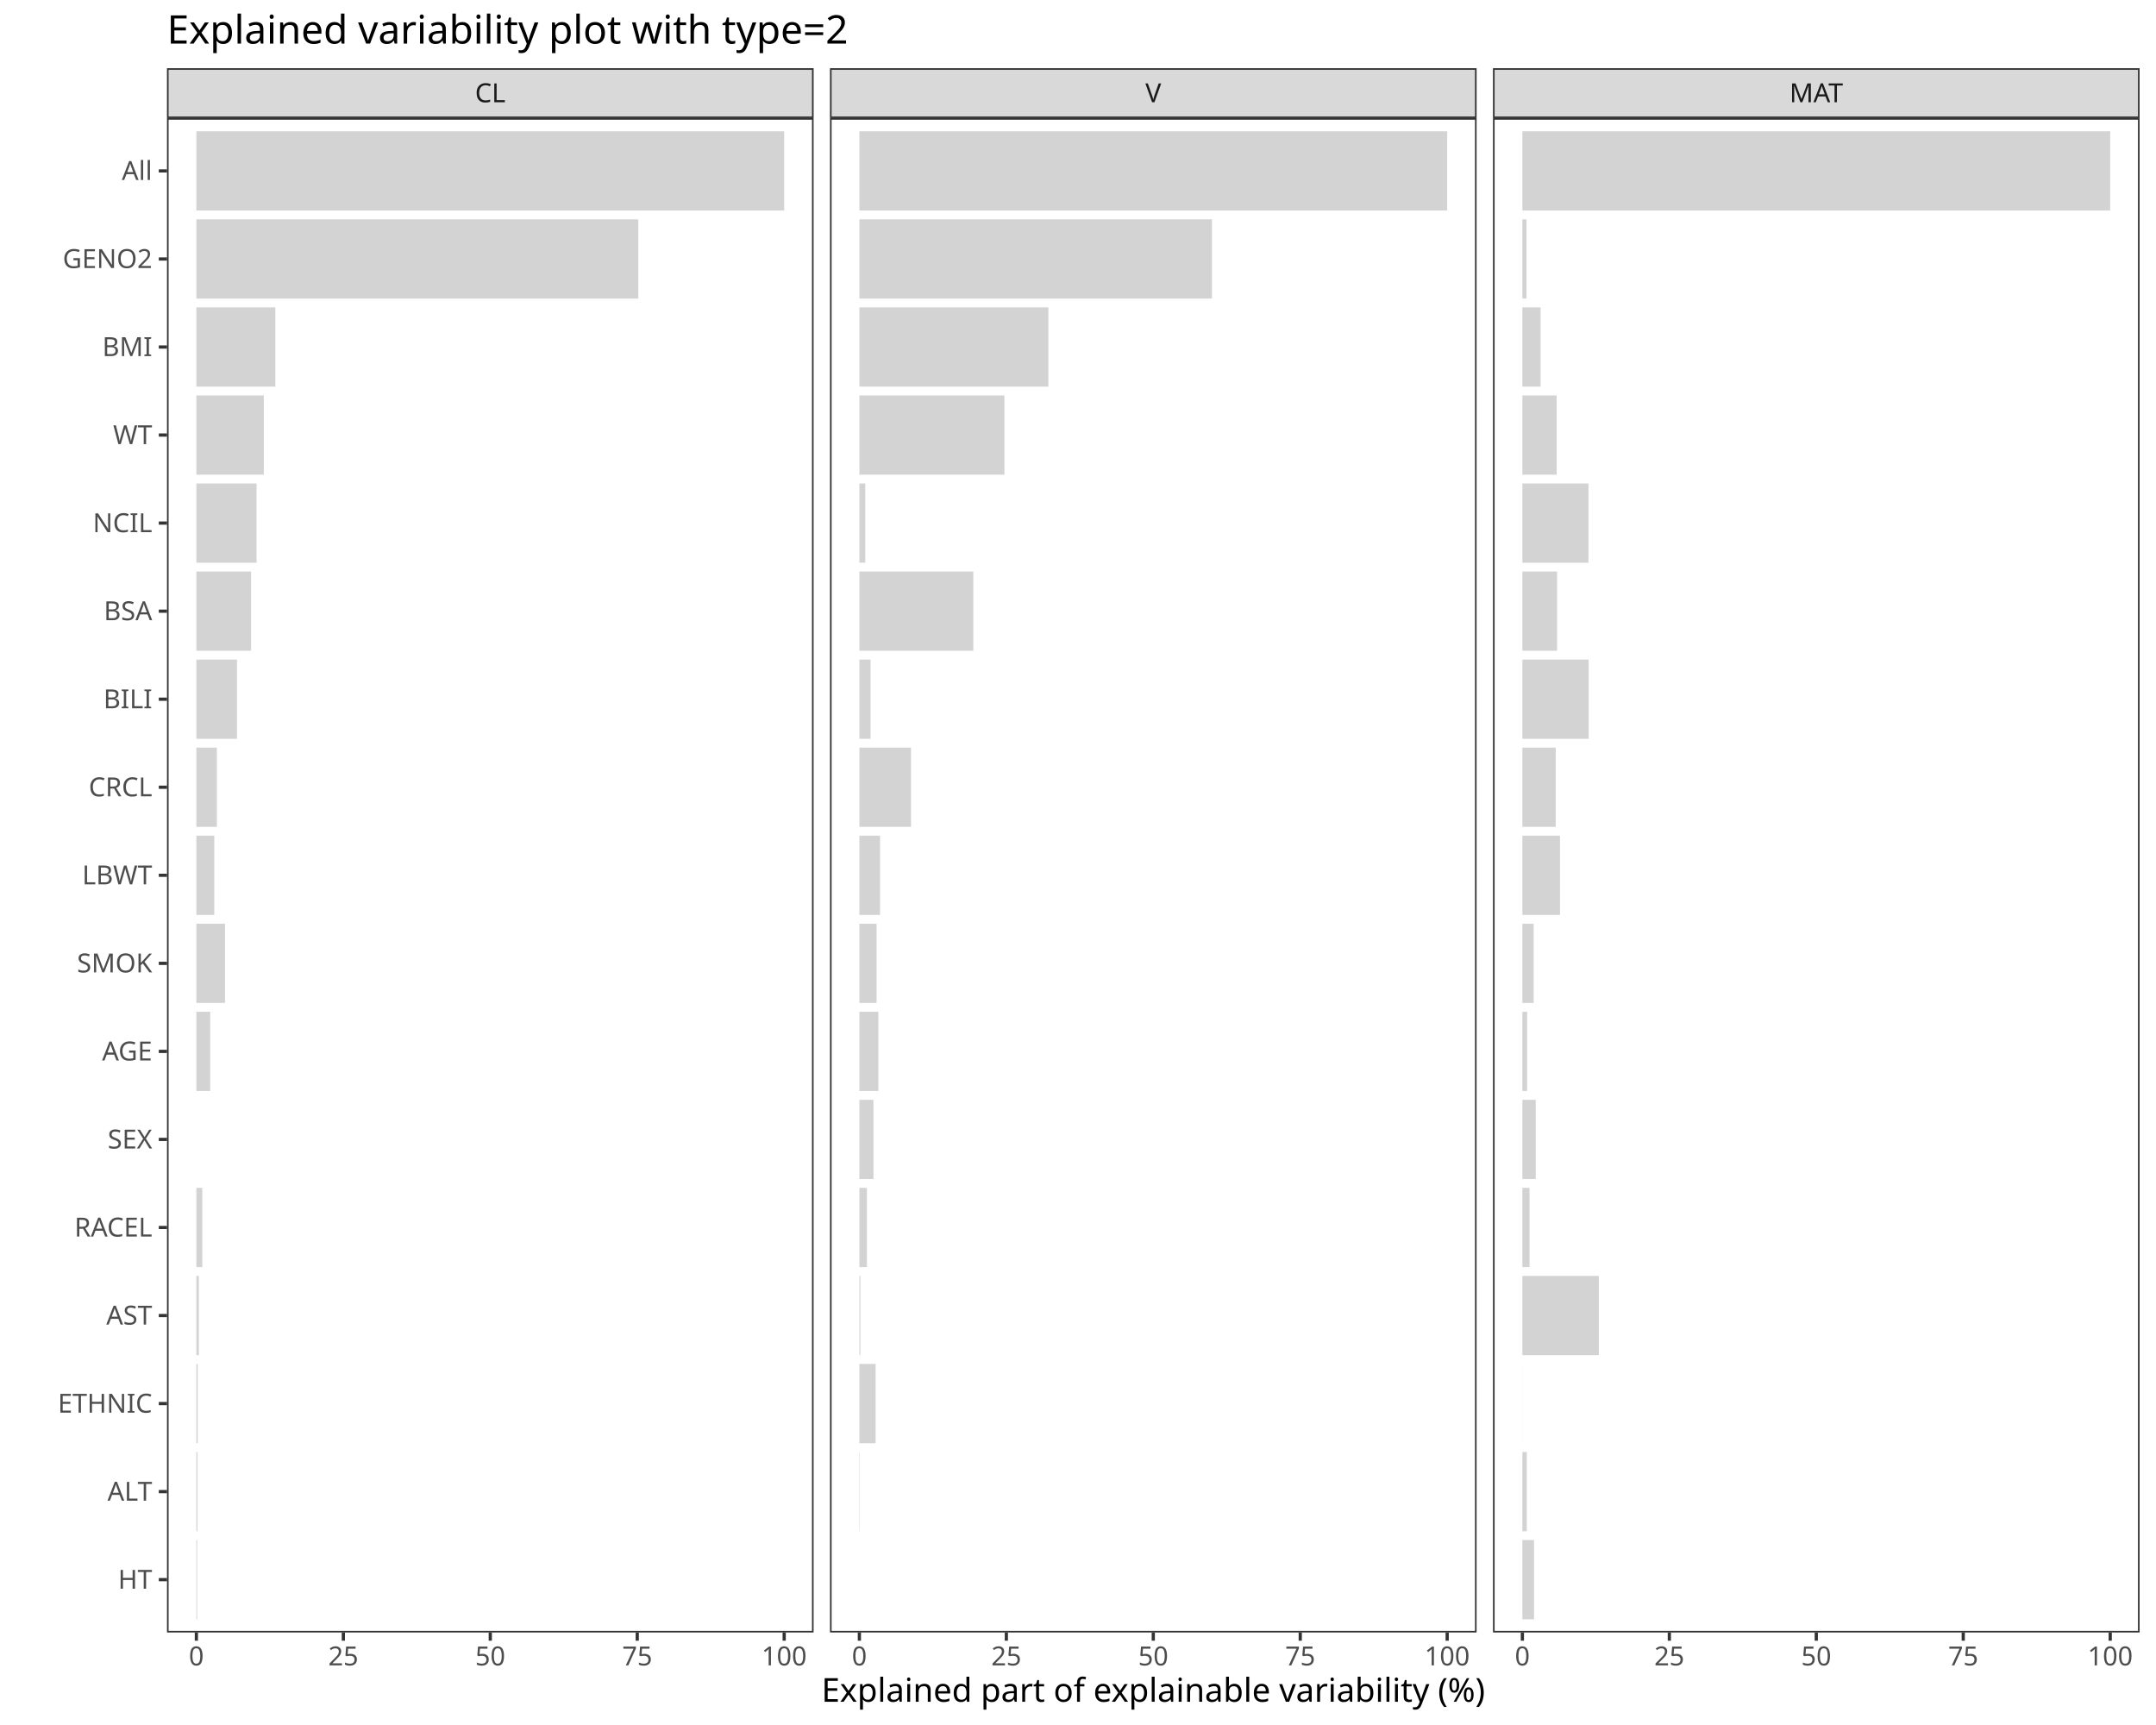
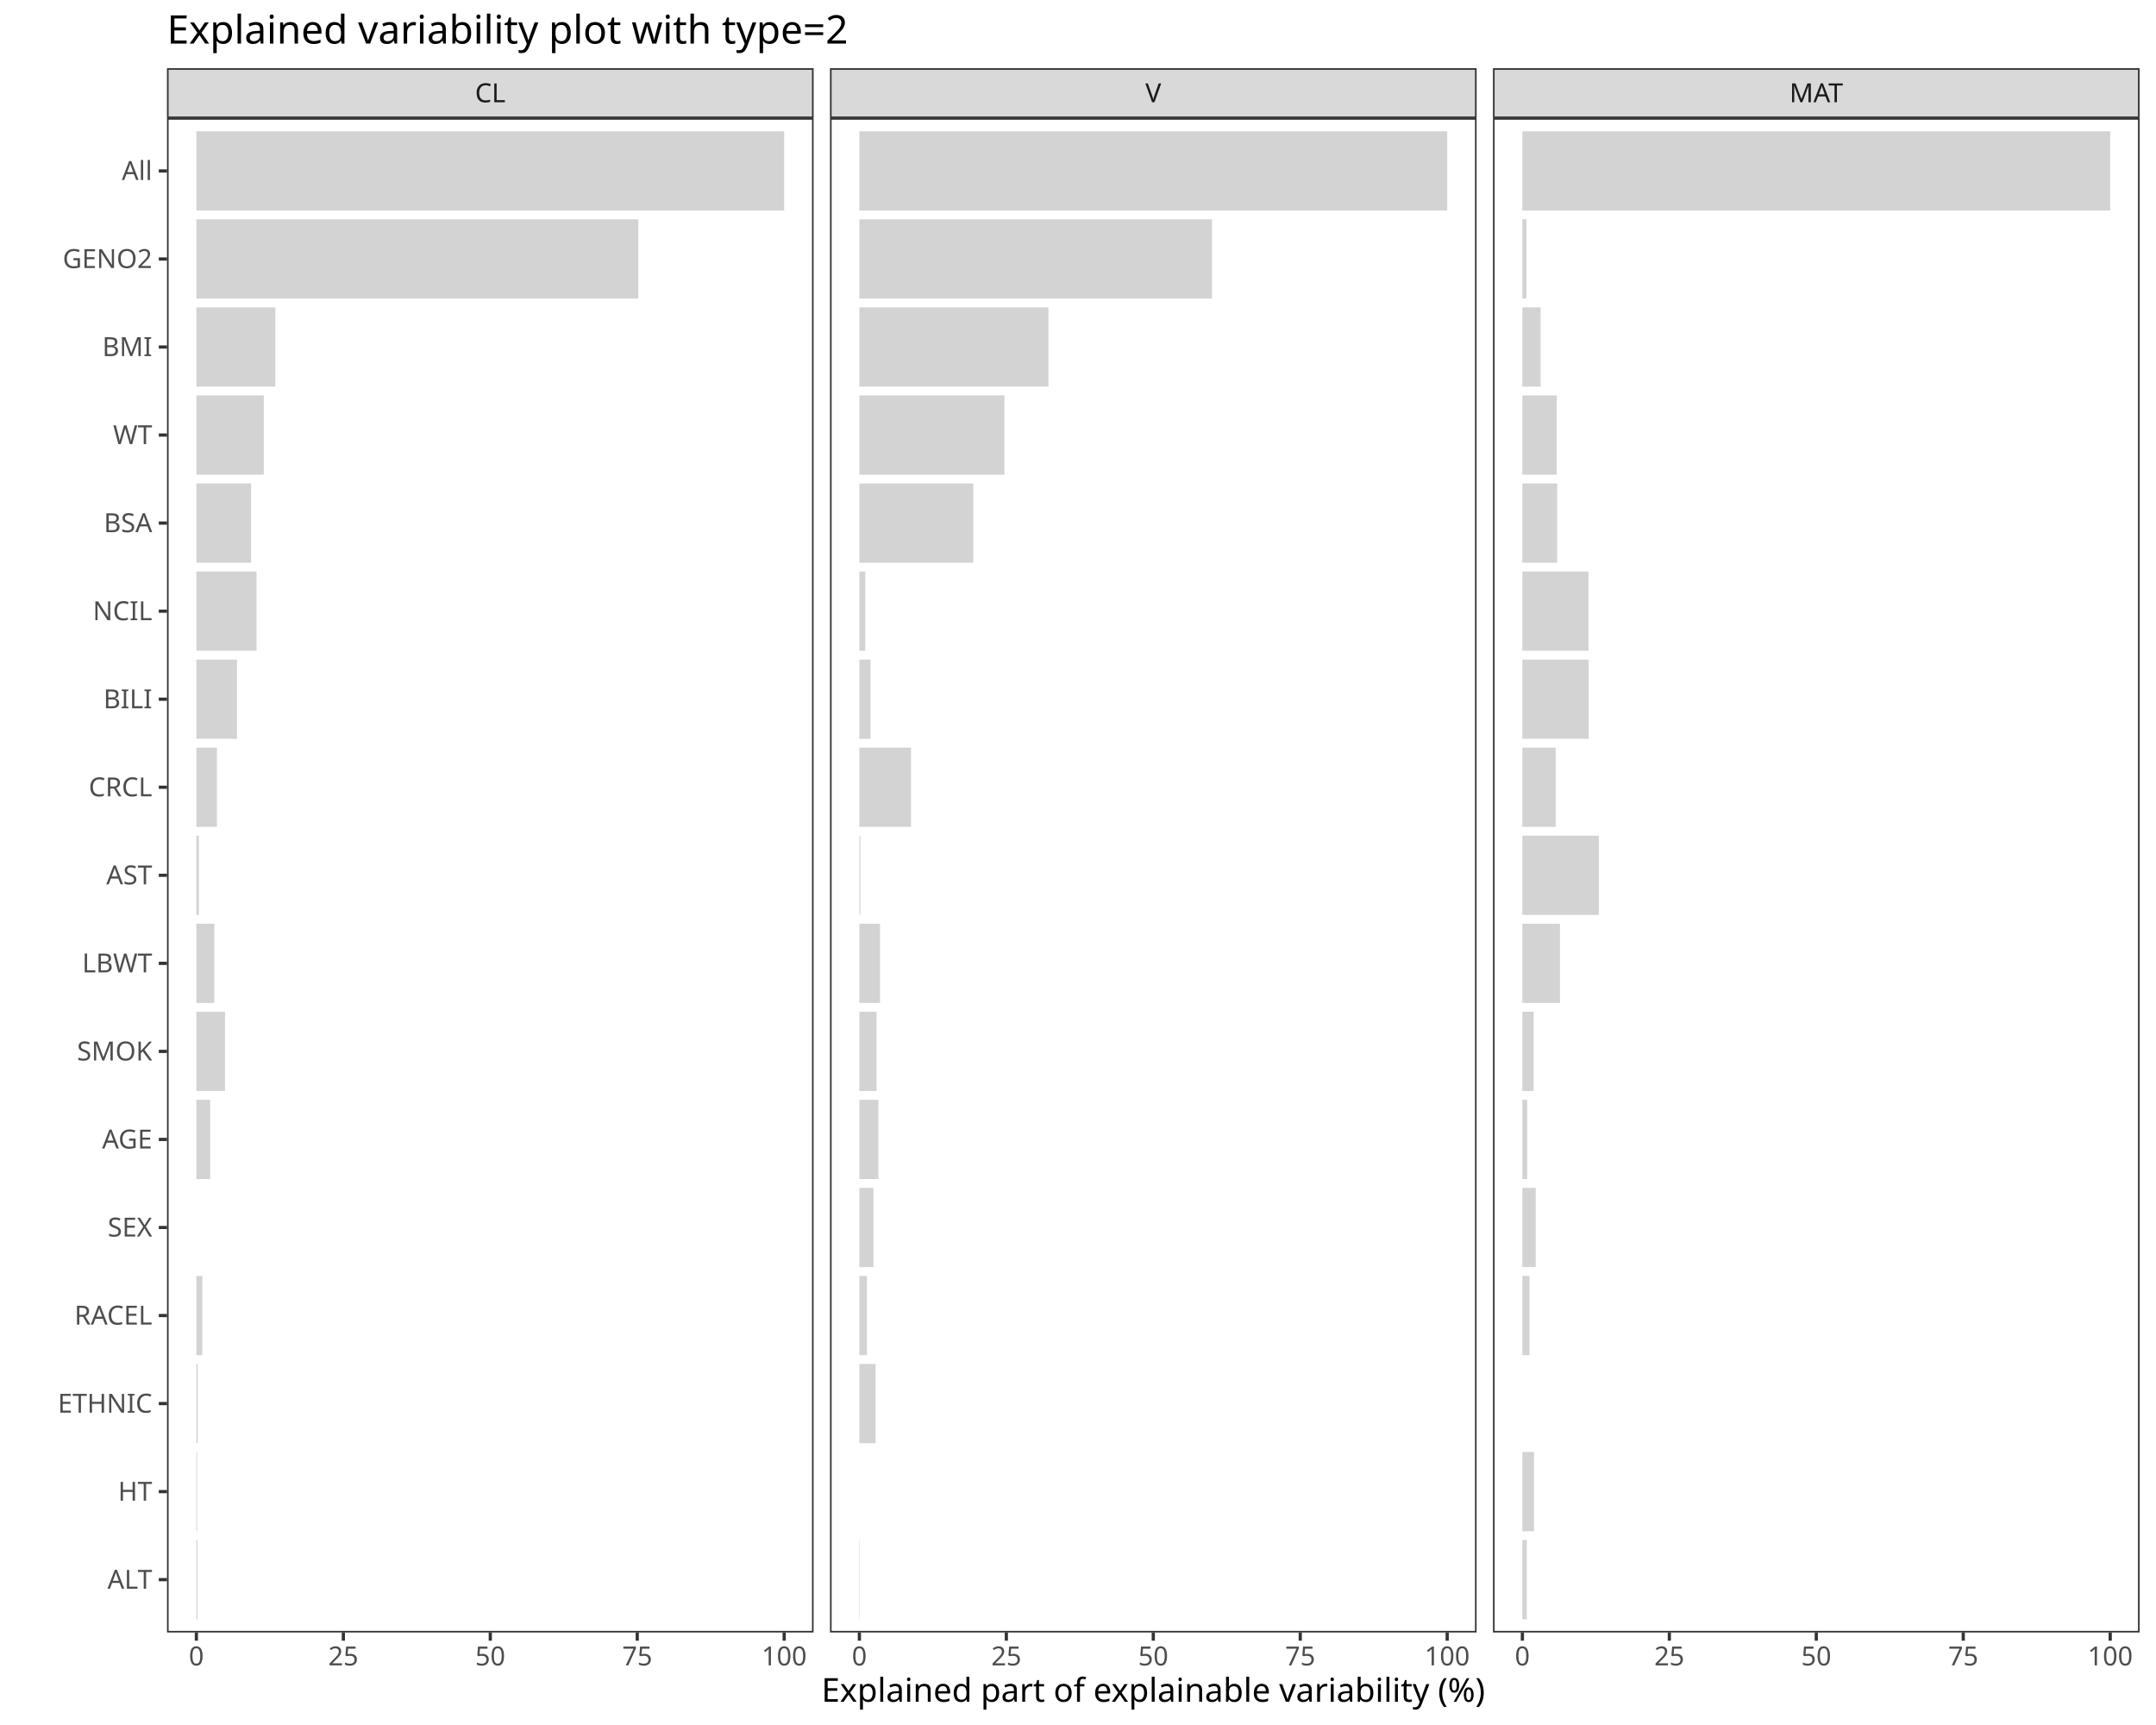
<svg xmlns="http://www.w3.org/2000/svg" class="svglite" data-engine-version="2.0" width="720.00pt" height="576.00pt" viewBox="0 0 720.00 576.00">
  <defs>
    <style type="text/css">
    .svglite line, .svglite polyline, .svglite polygon, .svglite path, .svglite rect, .svglite circle {
      fill: none;
      stroke: #000000;
      stroke-linecap: round;
      stroke-linejoin: round;
      stroke-miterlimit: 10.00;
    }
  </style>
  </defs>
  <rect width="100%" height="100%" style="stroke: none; fill: #FFFFFF;" />
  <defs>
    <clipPath id="cpMC4wMHw3MjAuMDB8MC4wMHw1NzYuMDA=">
      <rect x="0.00" y="0.00" width="720.00" height="576.00" />
    </clipPath>
  </defs>
  <g clip-path="url(#cpMC4wMHw3MjAuMDB8MC4wMHw1NzYuMDA=)">
    <rect x="0.00" y="0.00" width="720.00" height="576.00" style="stroke-width: 1.07; stroke: #FFFFFF; fill: #FFFFFF;" />
  </g>
  <defs>
    <clipPath id="cpNTUuNzd8MjcxLjcwfDM5LjQzfDU0NS4xMQ==">
      <rect x="55.77" y="39.43" width="215.93" height="505.68" />
    </clipPath>
  </defs>
  <g clip-path="url(#cpNTUuNzd8MjcxLjcwfDM5LjQzfDU0NS4xMQ==)">
    <rect x="55.77" y="39.43" width="215.93" height="505.68" style="stroke-width: 1.07; stroke: none; fill: #FFFFFF;" />
    <rect x="65.58" y="43.84" width="196.30" height="26.46" style="stroke-width: 1.07; stroke: none; stroke-linecap: square; stroke-linejoin: miter; fill: #D3D3D3;" />
-     <rect x="65.58" y="337.84" width="4.61" height="26.46" style="stroke-width: 1.07; stroke: none; stroke-linecap: square; stroke-linejoin: miter; fill: #D3D3D3;" />
-     <rect x="65.58" y="484.84" width="0.36" height="26.46" style="stroke-width: 1.07; stroke: none; stroke-linecap: square; stroke-linejoin: miter; fill: #D3D3D3;" />
-     <rect x="65.58" y="426.04" width="0.83" height="26.46" style="stroke-width: 1.07; stroke: none; stroke-linecap: square; stroke-linejoin: miter; fill: #D3D3D3;" />
+     <rect x="65.58" y="367.24" width="4.61" height="26.46" style="stroke-width: 1.07; stroke: none; stroke-linecap: square; stroke-linejoin: miter; fill: #D3D3D3;" />
+     <rect x="65.58" y="514.24" width="0.36" height="26.46" style="stroke-width: 1.07; stroke: none; stroke-linecap: square; stroke-linejoin: miter; fill: #D3D3D3;" />
+     <rect x="65.58" y="279.04" width="0.83" height="26.46" style="stroke-width: 1.07; stroke: none; stroke-linecap: square; stroke-linejoin: miter; fill: #D3D3D3;" />
    <rect x="65.58" y="220.24" width="13.56" height="26.46" style="stroke-width: 1.07; stroke: none; stroke-linecap: square; stroke-linejoin: miter; fill: #D3D3D3;" />
    <rect x="65.58" y="102.64" width="26.37" height="26.46" style="stroke-width: 1.07; stroke: none; stroke-linecap: square; stroke-linejoin: miter; fill: #D3D3D3;" />
-     <rect x="65.58" y="190.84" width="18.27" height="26.46" style="stroke-width: 1.07; stroke: none; stroke-linecap: square; stroke-linejoin: miter; fill: #D3D3D3;" />
+     <rect x="65.58" y="161.44" width="18.27" height="26.46" style="stroke-width: 1.07; stroke: none; stroke-linecap: square; stroke-linejoin: miter; fill: #D3D3D3;" />
    <rect x="65.58" y="249.64" width="6.85" height="26.46" style="stroke-width: 1.07; stroke: none; stroke-linecap: square; stroke-linejoin: miter; fill: #D3D3D3;" />
    <rect x="65.58" y="455.44" width="0.46" height="26.46" style="stroke-width: 1.07; stroke: none; stroke-linecap: square; stroke-linejoin: miter; fill: #D3D3D3;" />
    <rect x="65.58" y="73.24" width="147.58" height="26.46" style="stroke-width: 1.07; stroke: none; stroke-linecap: square; stroke-linejoin: miter; fill: #D3D3D3;" />
-     <rect x="65.58" y="514.24" width="0.26" height="26.46" style="stroke-width: 1.07; stroke: none; stroke-linecap: square; stroke-linejoin: miter; fill: #D3D3D3;" />
-     <rect x="65.58" y="279.04" width="5.98" height="26.46" style="stroke-width: 1.07; stroke: none; stroke-linecap: square; stroke-linejoin: miter; fill: #D3D3D3;" />
-     <rect x="65.58" y="161.44" width="20.09" height="26.46" style="stroke-width: 1.07; stroke: none; stroke-linecap: square; stroke-linejoin: miter; fill: #D3D3D3;" />
-     <rect x="65.58" y="396.64" width="1.98" height="26.46" style="stroke-width: 1.07; stroke: none; stroke-linecap: square; stroke-linejoin: miter; fill: #D3D3D3;" />
-     <rect x="65.58" y="367.24" width="0.009" height="26.46" style="stroke-width: 1.07; stroke: none; stroke-linecap: square; stroke-linejoin: miter; fill: #D3D3D3;" />
-     <rect x="65.58" y="308.44" width="9.57" height="26.46" style="stroke-width: 1.07; stroke: none; stroke-linecap: square; stroke-linejoin: miter; fill: #D3D3D3;" />
+     <rect x="65.58" y="484.84" width="0.26" height="26.46" style="stroke-width: 1.07; stroke: none; stroke-linecap: square; stroke-linejoin: miter; fill: #D3D3D3;" />
+     <rect x="65.58" y="308.44" width="5.98" height="26.46" style="stroke-width: 1.07; stroke: none; stroke-linecap: square; stroke-linejoin: miter; fill: #D3D3D3;" />
+     <rect x="65.58" y="190.84" width="20.09" height="26.46" style="stroke-width: 1.07; stroke: none; stroke-linecap: square; stroke-linejoin: miter; fill: #D3D3D3;" />
+     <rect x="65.58" y="426.04" width="1.98" height="26.46" style="stroke-width: 1.07; stroke: none; stroke-linecap: square; stroke-linejoin: miter; fill: #D3D3D3;" />
+     <rect x="65.58" y="396.64" width="0.009" height="26.46" style="stroke-width: 1.07; stroke: none; stroke-linecap: square; stroke-linejoin: miter; fill: #D3D3D3;" />
+     <rect x="65.58" y="337.84" width="9.57" height="26.46" style="stroke-width: 1.07; stroke: none; stroke-linecap: square; stroke-linejoin: miter; fill: #D3D3D3;" />
    <rect x="65.58" y="132.04" width="22.52" height="26.46" style="stroke-width: 1.07; stroke: none; stroke-linecap: square; stroke-linejoin: miter; fill: #D3D3D3;" />
    <rect x="55.77" y="39.43" width="215.93" height="505.68" style="stroke-width: 1.07; stroke: #333333;" />
  </g>
  <g clip-path="url(#cpMC4wMHw3MjAuMDB8MC4wMHw1NzYuMDA=)">
</g>
  <defs>
    <clipPath id="cpMjc3LjE4fDQ5My4xMXwzOS40M3w1NDUuMTE=">
      <rect x="277.18" y="39.43" width="215.93" height="505.68" />
    </clipPath>
  </defs>
  <g clip-path="url(#cpMjc3LjE4fDQ5My4xMXwzOS40M3w1NDUuMTE=)">
    <rect x="277.18" y="39.43" width="215.93" height="505.68" style="stroke-width: 1.07; stroke: none; fill: #FFFFFF;" />
    <rect x="286.99" y="43.84" width="196.30" height="26.46" style="stroke-width: 1.07; stroke: none; stroke-linecap: square; stroke-linejoin: miter; fill: #D3D3D3;" />
-     <rect x="286.99" y="337.84" width="6.34" height="26.46" style="stroke-width: 1.07; stroke: none; stroke-linecap: square; stroke-linejoin: miter; fill: #D3D3D3;" />
-     <rect x="286.99" y="484.84" width="0.12" height="26.46" style="stroke-width: 1.07; stroke: none; stroke-linecap: square; stroke-linejoin: miter; fill: #D3D3D3;" />
-     <rect x="286.99" y="426.04" width="0.33" height="26.46" style="stroke-width: 1.07; stroke: none; stroke-linecap: square; stroke-linejoin: miter; fill: #D3D3D3;" />
+     <rect x="286.99" y="367.24" width="6.34" height="26.46" style="stroke-width: 1.07; stroke: none; stroke-linecap: square; stroke-linejoin: miter; fill: #D3D3D3;" />
+     <rect x="286.99" y="514.24" width="0.12" height="26.46" style="stroke-width: 1.07; stroke: none; stroke-linecap: square; stroke-linejoin: miter; fill: #D3D3D3;" />
+     <rect x="286.99" y="279.04" width="0.33" height="26.46" style="stroke-width: 1.07; stroke: none; stroke-linecap: square; stroke-linejoin: miter; fill: #D3D3D3;" />
    <rect x="286.99" y="220.24" width="3.73" height="26.46" style="stroke-width: 1.07; stroke: none; stroke-linecap: square; stroke-linejoin: miter; fill: #D3D3D3;" />
    <rect x="286.99" y="102.64" width="63.12" height="26.46" style="stroke-width: 1.07; stroke: none; stroke-linecap: square; stroke-linejoin: miter; fill: #D3D3D3;" />
-     <rect x="286.99" y="190.84" width="38.04" height="26.46" style="stroke-width: 1.07; stroke: none; stroke-linecap: square; stroke-linejoin: miter; fill: #D3D3D3;" />
+     <rect x="286.99" y="161.44" width="38.04" height="26.46" style="stroke-width: 1.07; stroke: none; stroke-linecap: square; stroke-linejoin: miter; fill: #D3D3D3;" />
    <rect x="286.99" y="249.64" width="17.25" height="26.46" style="stroke-width: 1.07; stroke: none; stroke-linecap: square; stroke-linejoin: miter; fill: #D3D3D3;" />
    <rect x="286.99" y="455.44" width="5.42" height="26.46" style="stroke-width: 1.07; stroke: none; stroke-linecap: square; stroke-linejoin: miter; fill: #D3D3D3;" />
    <rect x="286.99" y="73.24" width="117.75" height="26.46" style="stroke-width: 1.07; stroke: none; stroke-linecap: square; stroke-linejoin: miter; fill: #D3D3D3;" />
-     <rect x="286.99" y="514.24" width="0.006" height="26.46" style="stroke-width: 1.07; stroke: none; stroke-linecap: square; stroke-linejoin: miter; fill: #D3D3D3;" />
-     <rect x="286.99" y="279.04" width="6.90" height="26.46" style="stroke-width: 1.07; stroke: none; stroke-linecap: square; stroke-linejoin: miter; fill: #D3D3D3;" />
-     <rect x="286.99" y="161.44" width="1.98" height="26.46" style="stroke-width: 1.07; stroke: none; stroke-linecap: square; stroke-linejoin: miter; fill: #D3D3D3;" />
-     <rect x="286.99" y="396.64" width="2.53" height="26.46" style="stroke-width: 1.07; stroke: none; stroke-linecap: square; stroke-linejoin: miter; fill: #D3D3D3;" />
-     <rect x="286.99" y="367.24" width="4.70" height="26.46" style="stroke-width: 1.07; stroke: none; stroke-linecap: square; stroke-linejoin: miter; fill: #D3D3D3;" />
-     <rect x="286.99" y="308.44" width="5.74" height="26.46" style="stroke-width: 1.07; stroke: none; stroke-linecap: square; stroke-linejoin: miter; fill: #D3D3D3;" />
+     <rect x="286.99" y="484.84" width="0.006" height="26.46" style="stroke-width: 1.07; stroke: none; stroke-linecap: square; stroke-linejoin: miter; fill: #D3D3D3;" />
+     <rect x="286.99" y="308.44" width="6.90" height="26.46" style="stroke-width: 1.07; stroke: none; stroke-linecap: square; stroke-linejoin: miter; fill: #D3D3D3;" />
+     <rect x="286.99" y="190.84" width="1.98" height="26.46" style="stroke-width: 1.07; stroke: none; stroke-linecap: square; stroke-linejoin: miter; fill: #D3D3D3;" />
+     <rect x="286.99" y="426.04" width="2.53" height="26.46" style="stroke-width: 1.07; stroke: none; stroke-linecap: square; stroke-linejoin: miter; fill: #D3D3D3;" />
+     <rect x="286.99" y="396.64" width="4.70" height="26.46" style="stroke-width: 1.07; stroke: none; stroke-linecap: square; stroke-linejoin: miter; fill: #D3D3D3;" />
+     <rect x="286.99" y="337.84" width="5.74" height="26.46" style="stroke-width: 1.07; stroke: none; stroke-linecap: square; stroke-linejoin: miter; fill: #D3D3D3;" />
    <rect x="286.99" y="132.04" width="48.43" height="26.46" style="stroke-width: 1.07; stroke: none; stroke-linecap: square; stroke-linejoin: miter; fill: #D3D3D3;" />
    <rect x="277.18" y="39.43" width="215.93" height="505.68" style="stroke-width: 1.07; stroke: #333333;" />
  </g>
  <g clip-path="url(#cpMC4wMHw3MjAuMDB8MC4wMHw1NzYuMDA=)">
</g>
  <defs>
    <clipPath id="cpNDk4LjU5fDcxNC41MnwzOS40M3w1NDUuMTE=">
      <rect x="498.59" y="39.43" width="215.93" height="505.68" />
    </clipPath>
  </defs>
  <g clip-path="url(#cpNDk4LjU5fDcxNC41MnwzOS40M3w1NDUuMTE=)">
    <rect x="498.59" y="39.43" width="215.93" height="505.68" style="stroke-width: 1.07; stroke: none; fill: #FFFFFF;" />
    <rect x="508.40" y="43.84" width="196.30" height="26.46" style="stroke-width: 1.07; stroke: none; stroke-linecap: square; stroke-linejoin: miter; fill: #D3D3D3;" />
-     <rect x="508.40" y="337.84" width="1.60" height="26.46" style="stroke-width: 1.07; stroke: none; stroke-linecap: square; stroke-linejoin: miter; fill: #D3D3D3;" />
-     <rect x="508.40" y="484.84" width="1.48" height="26.46" style="stroke-width: 1.07; stroke: none; stroke-linecap: square; stroke-linejoin: miter; fill: #D3D3D3;" />
-     <rect x="508.40" y="426.04" width="25.54" height="26.46" style="stroke-width: 1.07; stroke: none; stroke-linecap: square; stroke-linejoin: miter; fill: #D3D3D3;" />
+     <rect x="508.40" y="367.24" width="1.60" height="26.46" style="stroke-width: 1.07; stroke: none; stroke-linecap: square; stroke-linejoin: miter; fill: #D3D3D3;" />
+     <rect x="508.40" y="514.24" width="1.48" height="26.46" style="stroke-width: 1.07; stroke: none; stroke-linecap: square; stroke-linejoin: miter; fill: #D3D3D3;" />
+     <rect x="508.40" y="279.04" width="25.54" height="26.46" style="stroke-width: 1.07; stroke: none; stroke-linecap: square; stroke-linejoin: miter; fill: #D3D3D3;" />
    <rect x="508.40" y="220.24" width="22.14" height="26.46" style="stroke-width: 1.07; stroke: none; stroke-linecap: square; stroke-linejoin: miter; fill: #D3D3D3;" />
    <rect x="508.40" y="102.64" width="6.09" height="26.46" style="stroke-width: 1.07; stroke: none; stroke-linecap: square; stroke-linejoin: miter; fill: #D3D3D3;" />
-     <rect x="508.40" y="190.84" width="11.60" height="26.46" style="stroke-width: 1.07; stroke: none; stroke-linecap: square; stroke-linejoin: miter; fill: #D3D3D3;" />
+     <rect x="508.40" y="161.44" width="11.60" height="26.46" style="stroke-width: 1.07; stroke: none; stroke-linecap: square; stroke-linejoin: miter; fill: #D3D3D3;" />
    <rect x="508.40" y="249.64" width="11.14" height="26.46" style="stroke-width: 1.07; stroke: none; stroke-linecap: square; stroke-linejoin: miter; fill: #D3D3D3;" />
    <rect x="508.40" y="455.44" width="0.019" height="26.46" style="stroke-width: 1.07; stroke: none; stroke-linecap: square; stroke-linejoin: miter; fill: #D3D3D3;" />
    <rect x="508.40" y="73.24" width="1.37" height="26.46" style="stroke-width: 1.07; stroke: none; stroke-linecap: square; stroke-linejoin: miter; fill: #D3D3D3;" />
-     <rect x="508.40" y="514.24" width="3.89" height="26.46" style="stroke-width: 1.07; stroke: none; stroke-linecap: square; stroke-linejoin: miter; fill: #D3D3D3;" />
-     <rect x="508.40" y="279.04" width="12.56" height="26.46" style="stroke-width: 1.07; stroke: none; stroke-linecap: square; stroke-linejoin: miter; fill: #D3D3D3;" />
-     <rect x="508.40" y="161.44" width="22.07" height="26.46" style="stroke-width: 1.07; stroke: none; stroke-linecap: square; stroke-linejoin: miter; fill: #D3D3D3;" />
-     <rect x="508.40" y="396.64" width="2.39" height="26.46" style="stroke-width: 1.07; stroke: none; stroke-linecap: square; stroke-linejoin: miter; fill: #D3D3D3;" />
-     <rect x="508.40" y="367.24" width="4.47" height="26.46" style="stroke-width: 1.07; stroke: none; stroke-linecap: square; stroke-linejoin: miter; fill: #D3D3D3;" />
-     <rect x="508.40" y="308.44" width="3.77" height="26.46" style="stroke-width: 1.07; stroke: none; stroke-linecap: square; stroke-linejoin: miter; fill: #D3D3D3;" />
+     <rect x="508.40" y="484.84" width="3.89" height="26.46" style="stroke-width: 1.07; stroke: none; stroke-linecap: square; stroke-linejoin: miter; fill: #D3D3D3;" />
+     <rect x="508.40" y="308.44" width="12.56" height="26.46" style="stroke-width: 1.07; stroke: none; stroke-linecap: square; stroke-linejoin: miter; fill: #D3D3D3;" />
+     <rect x="508.40" y="190.84" width="22.07" height="26.46" style="stroke-width: 1.07; stroke: none; stroke-linecap: square; stroke-linejoin: miter; fill: #D3D3D3;" />
+     <rect x="508.40" y="426.04" width="2.39" height="26.46" style="stroke-width: 1.07; stroke: none; stroke-linecap: square; stroke-linejoin: miter; fill: #D3D3D3;" />
+     <rect x="508.40" y="396.64" width="4.47" height="26.46" style="stroke-width: 1.07; stroke: none; stroke-linecap: square; stroke-linejoin: miter; fill: #D3D3D3;" />
+     <rect x="508.40" y="337.84" width="3.77" height="26.46" style="stroke-width: 1.07; stroke: none; stroke-linecap: square; stroke-linejoin: miter; fill: #D3D3D3;" />
    <rect x="508.40" y="132.04" width="11.46" height="26.46" style="stroke-width: 1.07; stroke: none; stroke-linecap: square; stroke-linejoin: miter; fill: #D3D3D3;" />
    <rect x="498.59" y="39.43" width="215.93" height="505.68" style="stroke-width: 1.07; stroke: #333333;" />
  </g>
  <g clip-path="url(#cpMC4wMHw3MjAuMDB8MC4wMHw1NzYuMDA=)">
</g>
  <defs>
    <clipPath id="cpNTUuNzd8MjcxLjcwfDIyLjc4fDM5LjQz">
      <rect x="55.77" y="22.78" width="215.93" height="16.65" />
    </clipPath>
  </defs>
  <g clip-path="url(#cpNTUuNzd8MjcxLjcwfDIyLjc4fDM5LjQz)">
    <rect x="55.77" y="22.78" width="215.93" height="16.65" style="stroke-width: 1.07; stroke: #333333; fill: #D9D9D9;" />
    <text x="163.73" y="34.14" text-anchor="middle" style="font-size: 8.80px; fill: #1A1A1A; font-family: sans;" textLength="11.25px" lengthAdjust="spacingAndGlyphs">CL</text>
  </g>
  <g clip-path="url(#cpMC4wMHw3MjAuMDB8MC4wMHw1NzYuMDA=)">
</g>
  <defs>
    <clipPath id="cpMjc3LjE4fDQ5My4xMXwyMi43OHwzOS40Mw==">
      <rect x="277.18" y="22.78" width="215.93" height="16.65" />
    </clipPath>
  </defs>
  <g clip-path="url(#cpMjc3LjE4fDQ5My4xMXwyMi43OHwzOS40Mw==)">
    <rect x="277.18" y="22.78" width="215.93" height="16.65" style="stroke-width: 1.07; stroke: #333333; fill: #D9D9D9;" />
    <text x="385.14" y="34.14" text-anchor="middle" style="font-size: 8.80px; fill: #1A1A1A; font-family: sans;" textLength="5.87px" lengthAdjust="spacingAndGlyphs">V</text>
  </g>
  <g clip-path="url(#cpMC4wMHw3MjAuMDB8MC4wMHw1NzYuMDA=)">
</g>
  <defs>
    <clipPath id="cpNDk4LjU5fDcxNC41MnwyMi43OHwzOS40Mw==">
      <rect x="498.59" y="22.78" width="215.93" height="16.65" />
    </clipPath>
  </defs>
  <g clip-path="url(#cpNDk4LjU5fDcxNC41MnwyMi43OHwzOS40Mw==)">
    <rect x="498.59" y="22.78" width="215.93" height="16.65" style="stroke-width: 1.07; stroke: #333333; fill: #D9D9D9;" />
    <text x="606.55" y="34.14" text-anchor="middle" style="font-size: 8.80px; fill: #1A1A1A; font-family: sans;" textLength="18.58px" lengthAdjust="spacingAndGlyphs">MAT</text>
  </g>
  <g clip-path="url(#cpMC4wMHw3MjAuMDB8MC4wMHw1NzYuMDA=)">
    <polyline points="65.58,547.85 65.58,545.11 " style="stroke-width: 1.07; stroke: #333333; stroke-linecap: butt;" />
    <polyline points="114.66,547.85 114.66,545.11 " style="stroke-width: 1.07; stroke: #333333; stroke-linecap: butt;" />
    <polyline points="163.73,547.85 163.73,545.11 " style="stroke-width: 1.07; stroke: #333333; stroke-linecap: butt;" />
    <polyline points="212.81,547.85 212.81,545.11 " style="stroke-width: 1.07; stroke: #333333; stroke-linecap: butt;" />
    <polyline points="261.88,547.85 261.88,545.11 " style="stroke-width: 1.07; stroke: #333333; stroke-linecap: butt;" />
    <text x="65.58" y="556.10" text-anchor="middle" style="font-size: 8.80px; fill: #4D4D4D; font-family: sans;" textLength="4.89px" lengthAdjust="spacingAndGlyphs">0</text>
    <text x="114.66" y="556.10" text-anchor="middle" style="font-size: 8.80px; fill: #4D4D4D; font-family: sans;" textLength="9.79px" lengthAdjust="spacingAndGlyphs">25</text>
    <text x="163.73" y="556.10" text-anchor="middle" style="font-size: 8.80px; fill: #4D4D4D; font-family: sans;" textLength="9.79px" lengthAdjust="spacingAndGlyphs">50</text>
    <text x="212.81" y="556.10" text-anchor="middle" style="font-size: 8.80px; fill: #4D4D4D; font-family: sans;" textLength="9.79px" lengthAdjust="spacingAndGlyphs">75</text>
    <text x="261.88" y="556.10" text-anchor="middle" style="font-size: 8.80px; fill: #4D4D4D; font-family: sans;" textLength="14.68px" lengthAdjust="spacingAndGlyphs">100</text>
    <polyline points="286.99,547.85 286.99,545.11 " style="stroke-width: 1.07; stroke: #333333; stroke-linecap: butt;" />
    <polyline points="336.07,547.85 336.07,545.11 " style="stroke-width: 1.07; stroke: #333333; stroke-linecap: butt;" />
    <polyline points="385.14,547.85 385.14,545.11 " style="stroke-width: 1.07; stroke: #333333; stroke-linecap: butt;" />
    <polyline points="434.22,547.85 434.22,545.11 " style="stroke-width: 1.07; stroke: #333333; stroke-linecap: butt;" />
    <polyline points="483.29,547.85 483.29,545.11 " style="stroke-width: 1.07; stroke: #333333; stroke-linecap: butt;" />
    <text x="286.99" y="556.10" text-anchor="middle" style="font-size: 8.80px; fill: #4D4D4D; font-family: sans;" textLength="4.89px" lengthAdjust="spacingAndGlyphs">0</text>
    <text x="336.07" y="556.10" text-anchor="middle" style="font-size: 8.80px; fill: #4D4D4D; font-family: sans;" textLength="9.79px" lengthAdjust="spacingAndGlyphs">25</text>
    <text x="385.14" y="556.10" text-anchor="middle" style="font-size: 8.80px; fill: #4D4D4D; font-family: sans;" textLength="9.79px" lengthAdjust="spacingAndGlyphs">50</text>
    <text x="434.22" y="556.10" text-anchor="middle" style="font-size: 8.80px; fill: #4D4D4D; font-family: sans;" textLength="9.79px" lengthAdjust="spacingAndGlyphs">75</text>
    <text x="483.29" y="556.10" text-anchor="middle" style="font-size: 8.80px; fill: #4D4D4D; font-family: sans;" textLength="14.68px" lengthAdjust="spacingAndGlyphs">100</text>
    <polyline points="508.40,547.85 508.40,545.11 " style="stroke-width: 1.07; stroke: #333333; stroke-linecap: butt;" />
    <polyline points="557.48,547.85 557.48,545.11 " style="stroke-width: 1.07; stroke: #333333; stroke-linecap: butt;" />
    <polyline points="606.55,547.85 606.55,545.11 " style="stroke-width: 1.07; stroke: #333333; stroke-linecap: butt;" />
    <polyline points="655.63,547.85 655.63,545.11 " style="stroke-width: 1.07; stroke: #333333; stroke-linecap: butt;" />
    <polyline points="704.71,547.85 704.71,545.11 " style="stroke-width: 1.07; stroke: #333333; stroke-linecap: butt;" />
    <text x="508.40" y="556.10" text-anchor="middle" style="font-size: 8.80px; fill: #4D4D4D; font-family: sans;" textLength="4.89px" lengthAdjust="spacingAndGlyphs">0</text>
    <text x="557.48" y="556.10" text-anchor="middle" style="font-size: 8.80px; fill: #4D4D4D; font-family: sans;" textLength="9.79px" lengthAdjust="spacingAndGlyphs">25</text>
    <text x="606.55" y="556.10" text-anchor="middle" style="font-size: 8.80px; fill: #4D4D4D; font-family: sans;" textLength="9.79px" lengthAdjust="spacingAndGlyphs">50</text>
    <text x="655.63" y="556.10" text-anchor="middle" style="font-size: 8.80px; fill: #4D4D4D; font-family: sans;" textLength="9.79px" lengthAdjust="spacingAndGlyphs">75</text>
    <text x="704.71" y="556.10" text-anchor="middle" style="font-size: 8.80px; fill: #4D4D4D; font-family: sans;" textLength="14.68px" lengthAdjust="spacingAndGlyphs">100</text>
-     <text x="50.84" y="530.50" text-anchor="end" style="font-size: 8.80px; fill: #4D4D4D; font-family: sans;" textLength="11.73px" lengthAdjust="spacingAndGlyphs">HT</text>
-     <text x="50.84" y="501.10" text-anchor="end" style="font-size: 8.80px; fill: #4D4D4D; font-family: sans;" textLength="16.14px" lengthAdjust="spacingAndGlyphs">ALT</text>
+     <text x="50.84" y="530.50" text-anchor="end" style="font-size: 8.80px; fill: #4D4D4D; font-family: sans;" textLength="16.14px" lengthAdjust="spacingAndGlyphs">ALT</text>
+     <text x="50.84" y="501.10" text-anchor="end" style="font-size: 8.80px; fill: #4D4D4D; font-family: sans;" textLength="11.73px" lengthAdjust="spacingAndGlyphs">HT</text>
    <text x="50.84" y="471.70" text-anchor="end" style="font-size: 8.80px; fill: #4D4D4D; font-family: sans;" textLength="32.76px" lengthAdjust="spacingAndGlyphs">ETHNIC</text>
-     <text x="50.84" y="442.30" text-anchor="end" style="font-size: 8.80px; fill: #4D4D4D; font-family: sans;" textLength="17.12px" lengthAdjust="spacingAndGlyphs">AST</text>
-     <text x="50.84" y="412.90" text-anchor="end" style="font-size: 8.80px; fill: #4D4D4D; font-family: sans;" textLength="29.35px" lengthAdjust="spacingAndGlyphs">RACEL</text>
-     <text x="50.84" y="383.50" text-anchor="end" style="font-size: 8.80px; fill: #4D4D4D; font-family: sans;" textLength="17.61px" lengthAdjust="spacingAndGlyphs">SEX</text>
-     <text x="50.84" y="354.10" text-anchor="end" style="font-size: 8.80px; fill: #4D4D4D; font-family: sans;" textLength="18.59px" lengthAdjust="spacingAndGlyphs">AGE</text>
-     <text x="50.84" y="324.70" text-anchor="end" style="font-size: 8.80px; fill: #4D4D4D; font-family: sans;" textLength="25.92px" lengthAdjust="spacingAndGlyphs">SMOK</text>
-     <text x="50.84" y="295.30" text-anchor="end" style="font-size: 8.80px; fill: #4D4D4D; font-family: sans;" textLength="24.45px" lengthAdjust="spacingAndGlyphs">LBWT</text>
+     <text x="50.84" y="442.30" text-anchor="end" style="font-size: 8.80px; fill: #4D4D4D; font-family: sans;" textLength="29.35px" lengthAdjust="spacingAndGlyphs">RACEL</text>
+     <text x="50.84" y="412.90" text-anchor="end" style="font-size: 8.80px; fill: #4D4D4D; font-family: sans;" textLength="17.61px" lengthAdjust="spacingAndGlyphs">SEX</text>
+     <text x="50.84" y="383.50" text-anchor="end" style="font-size: 8.80px; fill: #4D4D4D; font-family: sans;" textLength="18.59px" lengthAdjust="spacingAndGlyphs">AGE</text>
+     <text x="50.84" y="354.10" text-anchor="end" style="font-size: 8.80px; fill: #4D4D4D; font-family: sans;" textLength="25.92px" lengthAdjust="spacingAndGlyphs">SMOK</text>
+     <text x="50.84" y="324.70" text-anchor="end" style="font-size: 8.80px; fill: #4D4D4D; font-family: sans;" textLength="24.45px" lengthAdjust="spacingAndGlyphs">LBWT</text>
+     <text x="50.84" y="295.30" text-anchor="end" style="font-size: 8.80px; fill: #4D4D4D; font-family: sans;" textLength="17.12px" lengthAdjust="spacingAndGlyphs">AST</text>
    <text x="50.84" y="265.90" text-anchor="end" style="font-size: 8.80px; fill: #4D4D4D; font-family: sans;" textLength="23.97px" lengthAdjust="spacingAndGlyphs">CRCL</text>
    <text x="50.84" y="236.50" text-anchor="end" style="font-size: 8.80px; fill: #4D4D4D; font-family: sans;" textLength="15.66px" lengthAdjust="spacingAndGlyphs">BILI</text>
-     <text x="50.84" y="207.10" text-anchor="end" style="font-size: 8.80px; fill: #4D4D4D; font-family: sans;" textLength="17.61px" lengthAdjust="spacingAndGlyphs">BSA</text>
-     <text x="50.84" y="177.70" text-anchor="end" style="font-size: 8.80px; fill: #4D4D4D; font-family: sans;" textLength="20.05px" lengthAdjust="spacingAndGlyphs">NCIL</text>
+     <text x="50.84" y="207.10" text-anchor="end" style="font-size: 8.80px; fill: #4D4D4D; font-family: sans;" textLength="20.05px" lengthAdjust="spacingAndGlyphs">NCIL</text>
+     <text x="50.84" y="177.70" text-anchor="end" style="font-size: 8.80px; fill: #4D4D4D; font-family: sans;" textLength="17.61px" lengthAdjust="spacingAndGlyphs">BSA</text>
    <text x="50.84" y="148.30" text-anchor="end" style="font-size: 8.80px; fill: #4D4D4D; font-family: sans;" textLength="13.68px" lengthAdjust="spacingAndGlyphs">WT</text>
    <text x="50.84" y="118.90" text-anchor="end" style="font-size: 8.80px; fill: #4D4D4D; font-family: sans;" textLength="15.65px" lengthAdjust="spacingAndGlyphs">BMI</text>
    <text x="50.84" y="89.50" text-anchor="end" style="font-size: 8.80px; fill: #4D4D4D; font-family: sans;" textLength="30.82px" lengthAdjust="spacingAndGlyphs">GENO2</text>
    <text x="50.84" y="60.10" text-anchor="end" style="font-size: 8.80px; fill: #4D4D4D; font-family: sans;" textLength="9.78px" lengthAdjust="spacingAndGlyphs">All</text>
    <polyline points="53.03,527.47 55.77,527.47 " style="stroke-width: 1.07; stroke: #333333; stroke-linecap: butt;" />
    <polyline points="53.03,498.07 55.77,498.07 " style="stroke-width: 1.07; stroke: #333333; stroke-linecap: butt;" />
    <polyline points="53.03,468.67 55.77,468.67 " style="stroke-width: 1.07; stroke: #333333; stroke-linecap: butt;" />
    <polyline points="53.03,439.27 55.77,439.27 " style="stroke-width: 1.07; stroke: #333333; stroke-linecap: butt;" />
    <polyline points="53.03,409.87 55.77,409.87 " style="stroke-width: 1.07; stroke: #333333; stroke-linecap: butt;" />
    <polyline points="53.03,380.47 55.77,380.47 " style="stroke-width: 1.07; stroke: #333333; stroke-linecap: butt;" />
    <polyline points="53.03,351.07 55.77,351.07 " style="stroke-width: 1.07; stroke: #333333; stroke-linecap: butt;" />
    <polyline points="53.03,321.67 55.77,321.67 " style="stroke-width: 1.07; stroke: #333333; stroke-linecap: butt;" />
    <polyline points="53.03,292.27 55.77,292.27 " style="stroke-width: 1.07; stroke: #333333; stroke-linecap: butt;" />
    <polyline points="53.03,262.87 55.77,262.87 " style="stroke-width: 1.07; stroke: #333333; stroke-linecap: butt;" />
    <polyline points="53.03,233.47 55.77,233.47 " style="stroke-width: 1.07; stroke: #333333; stroke-linecap: butt;" />
    <polyline points="53.03,204.07 55.77,204.07 " style="stroke-width: 1.07; stroke: #333333; stroke-linecap: butt;" />
    <polyline points="53.03,174.67 55.77,174.67 " style="stroke-width: 1.07; stroke: #333333; stroke-linecap: butt;" />
    <polyline points="53.03,145.27 55.77,145.27 " style="stroke-width: 1.07; stroke: #333333; stroke-linecap: butt;" />
    <polyline points="53.03,115.87 55.77,115.87 " style="stroke-width: 1.07; stroke: #333333; stroke-linecap: butt;" />
    <polyline points="53.03,86.47 55.77,86.47 " style="stroke-width: 1.07; stroke: #333333; stroke-linecap: butt;" />
    <polyline points="53.03,57.07 55.77,57.07 " style="stroke-width: 1.07; stroke: #333333; stroke-linecap: butt;" />
    <text x="385.14" y="568.24" text-anchor="middle" style="font-size: 11.00px; font-family: sans;" textLength="210.34px" lengthAdjust="spacingAndGlyphs">Explained part of explainable variability (%)</text>
    <text x="55.77" y="14.56" style="font-size: 13.20px; font-family: sans;" textLength="212.44px" lengthAdjust="spacingAndGlyphs">Explained variability plot with type=2</text>
  </g>
</svg>
